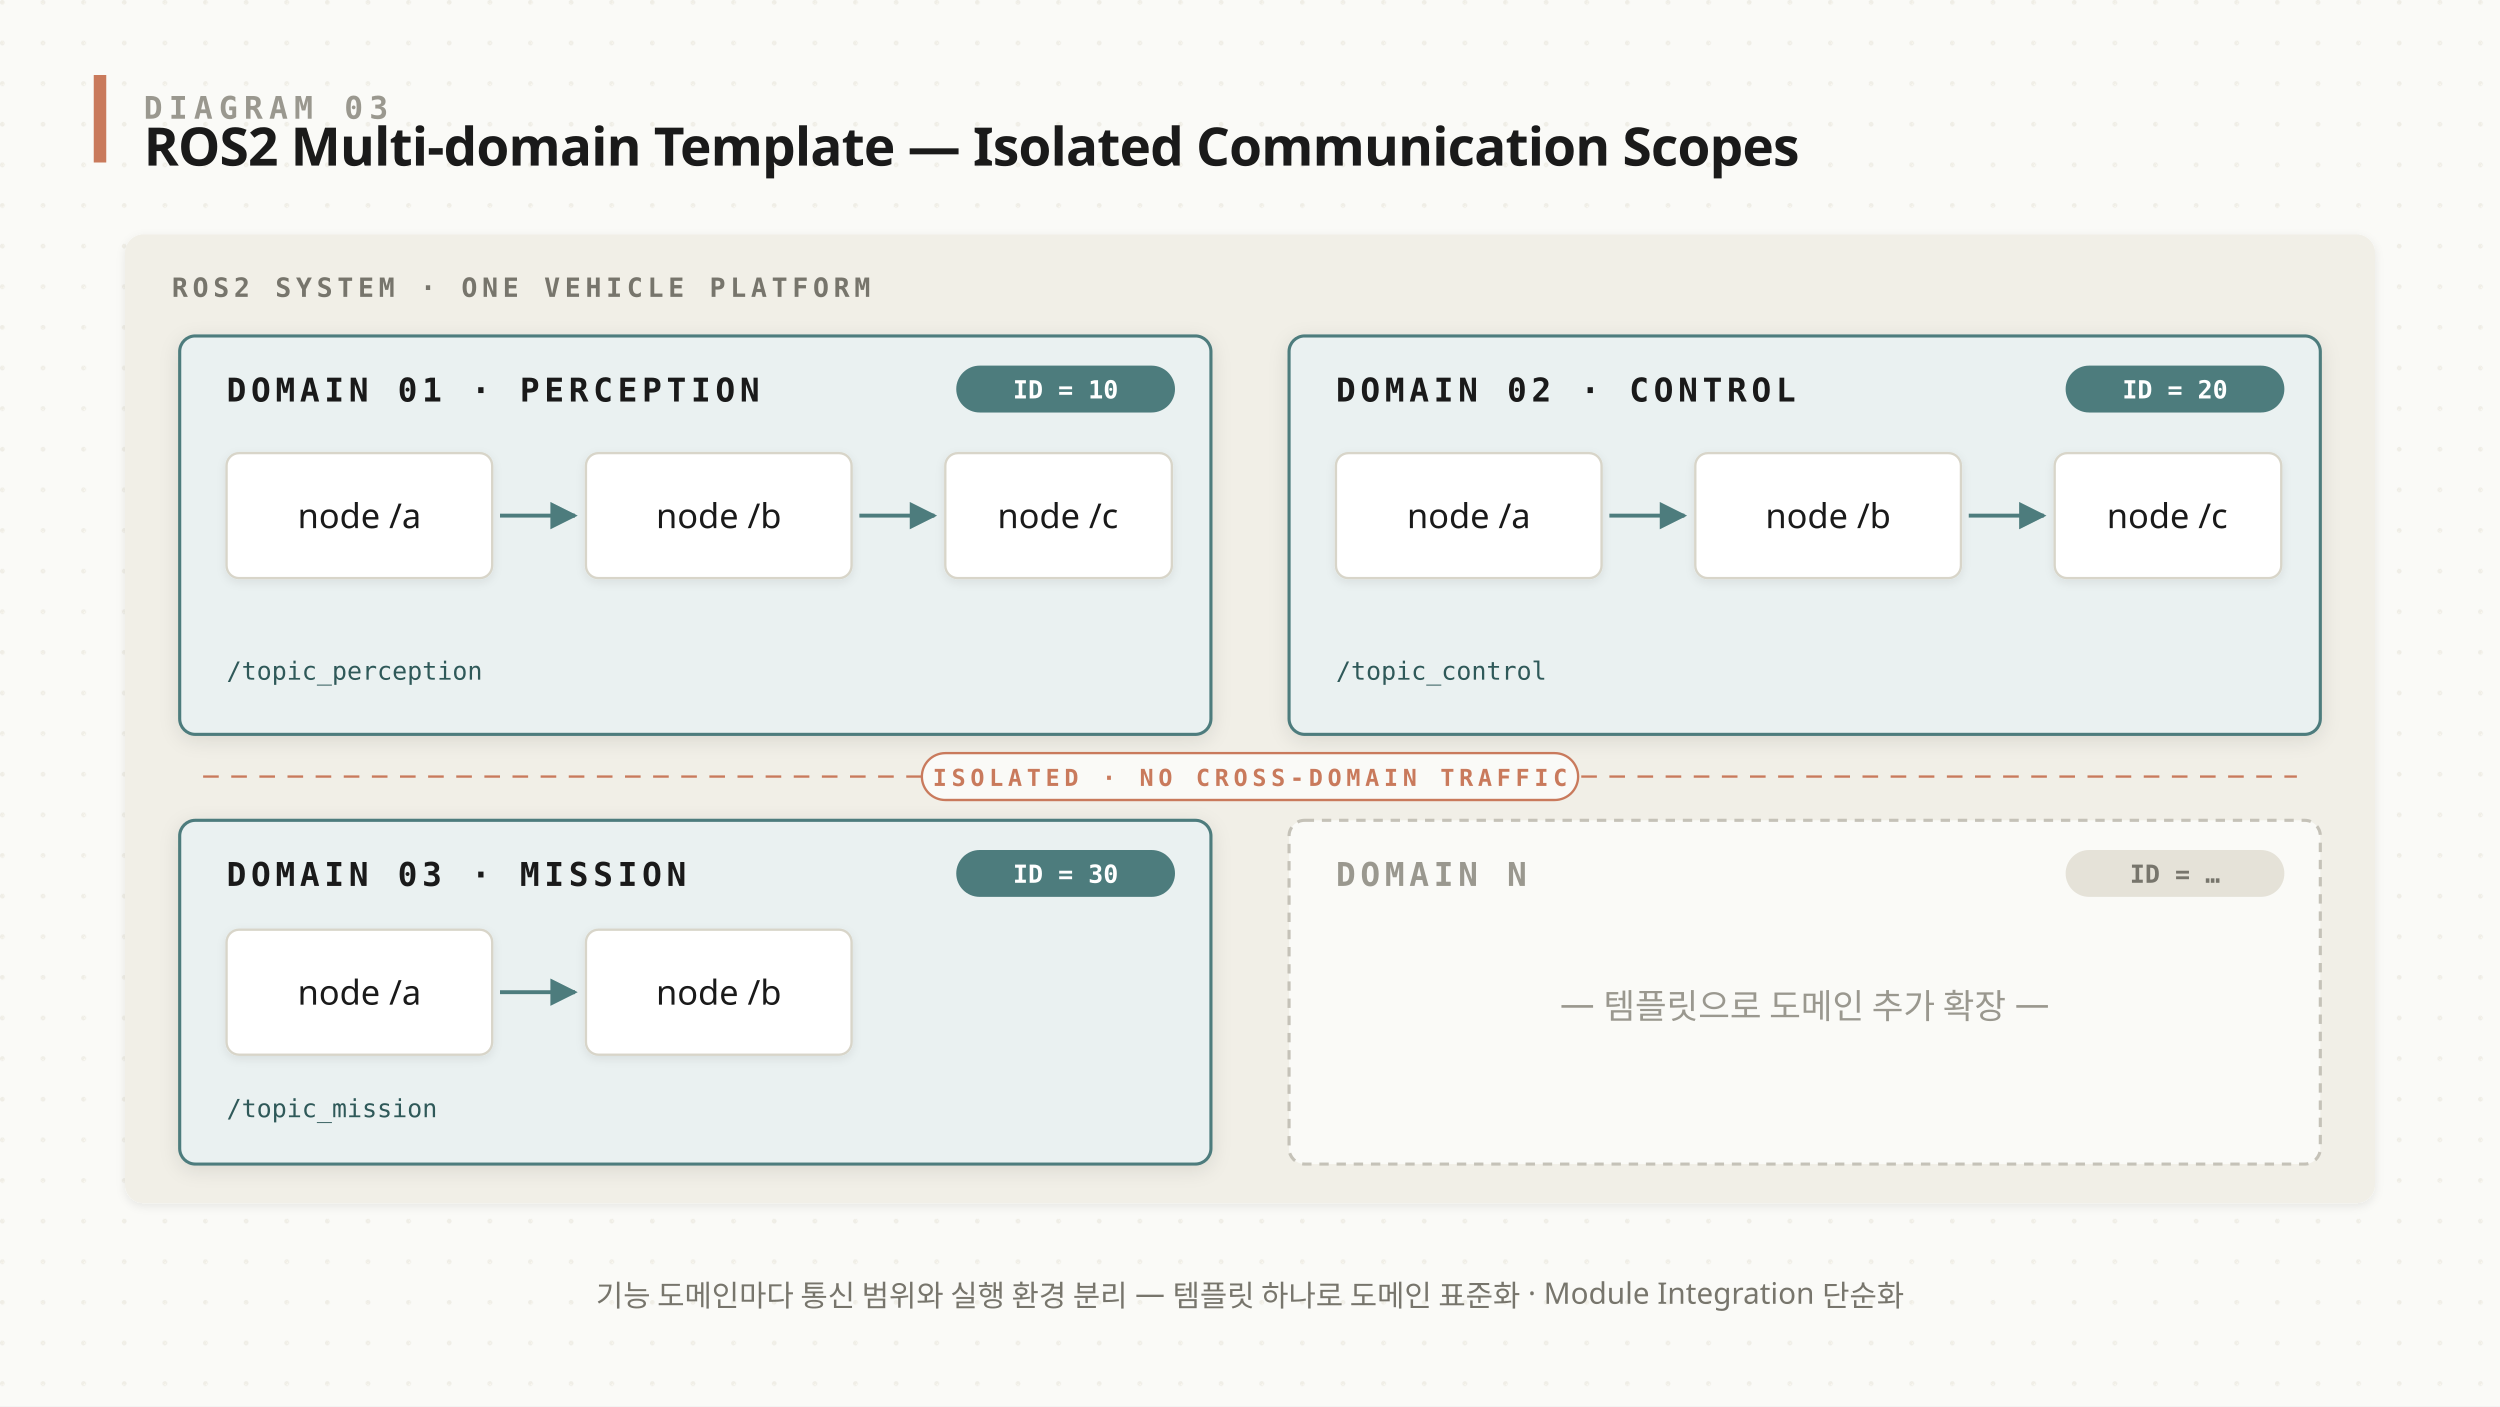
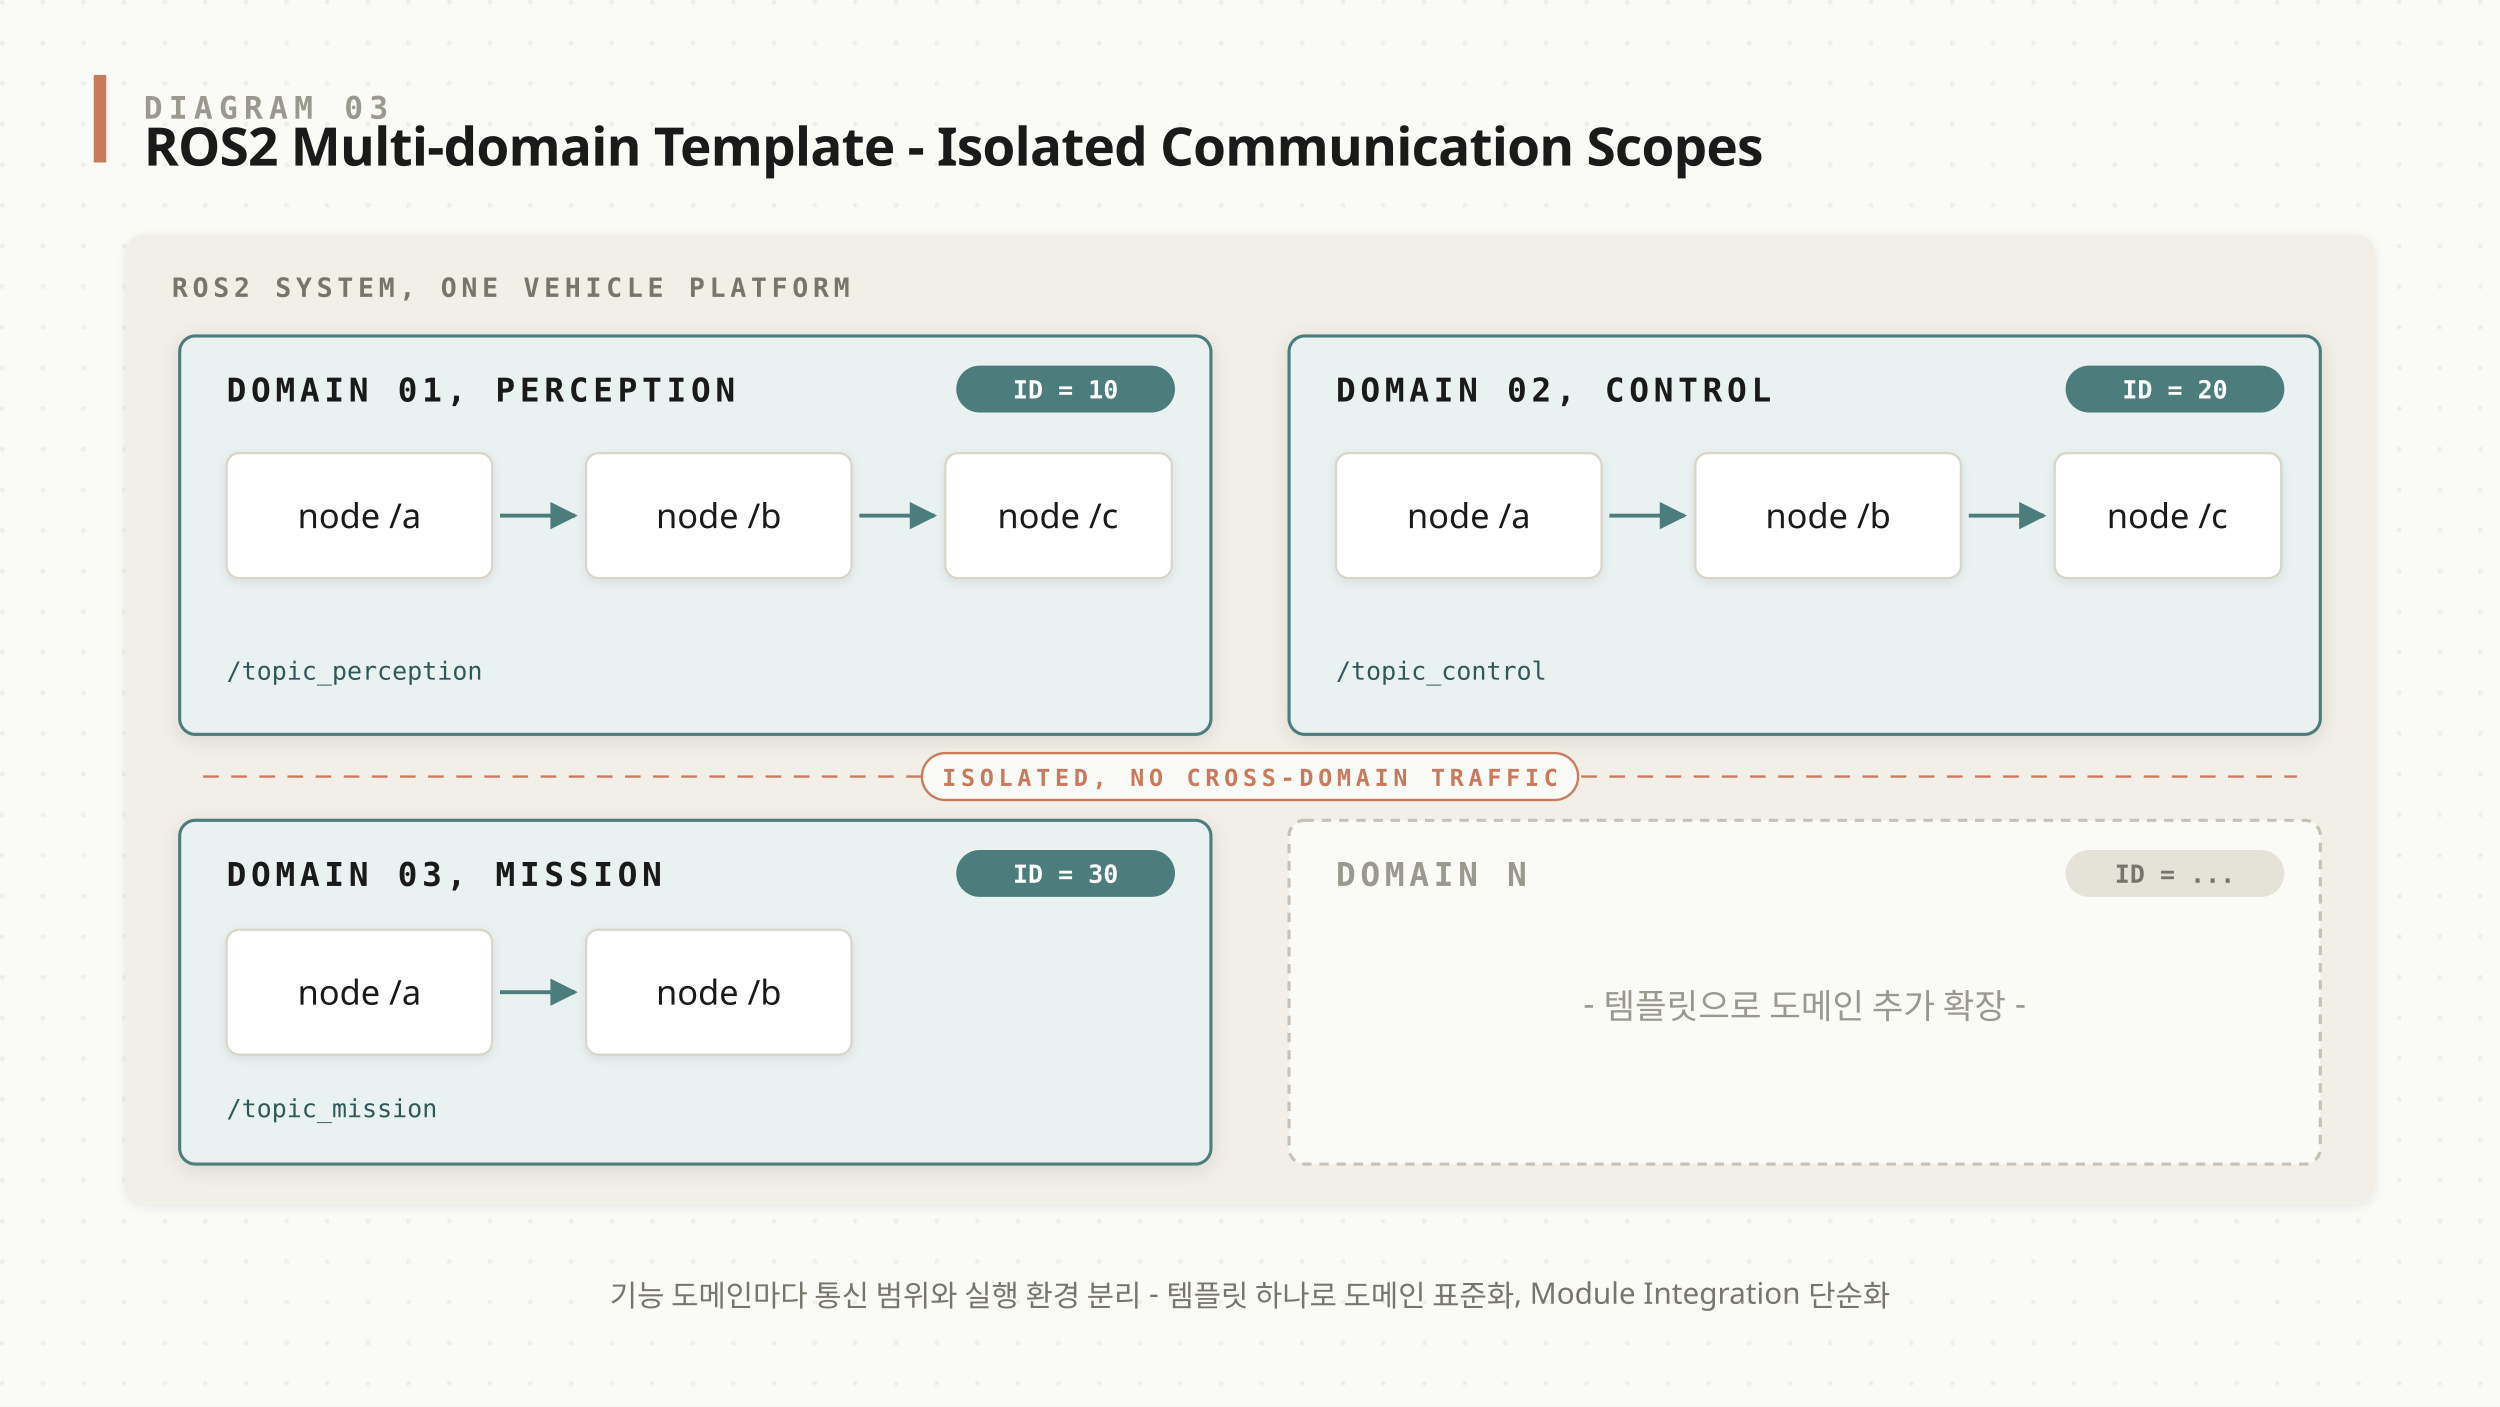
- <svg xmlns="http://www.w3.org/2000/svg" viewBox="0 0 1600 900" role="img" aria-label="ROS2 Multi-domain Template — isolated communication domains" font-family="IBM Plex Sans, system-ui, sans-serif">
+ <svg xmlns="http://www.w3.org/2000/svg" viewBox="0 0 1600 900" role="img" aria-label="ROS2 Multi-domain Template - isolated communication domains" font-family="IBM Plex Sans, system-ui, sans-serif">
  <defs>
    <marker id="ahg2" viewBox="0 0 10 10" refX="9" refY="5" markerWidth="7" markerHeight="7" orient="auto-start-reverse">
      <path d="M 0 0 L 10 5 L 0 10 z" fill="#4D7C7D" />
    </marker>
    <filter id="soft" x="-20%" y="-20%" width="140%" height="140%">
      <feDropShadow dx="0" dy="3" stdDeviation="6" flood-color="#1A1A1A" flood-opacity="0.10" />
    </filter>
    <filter id="soft-sm" x="-20%" y="-20%" width="140%" height="140%">
      <feDropShadow dx="0" dy="2" stdDeviation="3" flood-color="#1A1A1A" flood-opacity="0.08" />
    </filter>
    <pattern id="dots" width="26" height="26" patternUnits="userSpaceOnUse">
      <circle cx="1.5" cy="1.5" r="1.5" fill="#E5E2D8" />
    </pattern>
  </defs>
  <rect width="1600" height="900" fill="#FAFAF7" />
  <rect width="1600" height="900" fill="url(#dots)" opacity="0.55" />
  <g>
    <rect x="60" y="48" width="8" height="56" fill="#C97A5C" />
    <text x="92" y="76" fill="#9A988F" font-size="20" font-family="IBM Plex Mono, monospace" letter-spacing="4" font-weight="600">DIAGRAM 03</text>
-     <text x="92" y="106" fill="#1A1A1A" font-size="34" font-weight="600" letter-spacing="-0.5">ROS2 Multi-domain Template — Isolated Communication Scopes</text>
+     <text x="92" y="106" fill="#1A1A1A" font-size="34" font-weight="600" letter-spacing="-0.5">ROS2 Multi-domain Template - Isolated Communication Scopes</text>
  </g>
  <g filter="url(#soft-sm)">
    <rect x="80" y="150" width="1440" height="620" rx="12" fill="#F1EFE7" />
  </g>
-   <text x="110" y="190" fill="#77756C" font-size="17" font-family="IBM Plex Mono, monospace" letter-spacing="3" font-weight="600">ROS2 SYSTEM · ONE VEHICLE PLATFORM</text>
+   <text x="110" y="190" fill="#77756C" font-size="17" font-family="IBM Plex Mono, monospace" letter-spacing="3" font-weight="600">ROS2 SYSTEM, ONE VEHICLE PLATFORM</text>
  <g filter="url(#soft)">
    <rect x="115" y="215" width="660" height="255" rx="10" fill="#EAF1F1" stroke="#4D7C7D" stroke-width="2" />
  </g>
-   <text x="145" y="257" fill="#1A1A1A" font-size="21" font-family="IBM Plex Mono, monospace" letter-spacing="3" font-weight="600">DOMAIN 01 · PERCEPTION</text>
+   <text x="145" y="257" fill="#1A1A1A" font-size="21" font-family="IBM Plex Mono, monospace" letter-spacing="3" font-weight="600">DOMAIN 01, PERCEPTION</text>
  <rect x="612" y="234" width="140" height="30" rx="15" fill="#4D7C7D" />
  <text x="682" y="255" fill="#FFFFFF" font-size="16" font-family="IBM Plex Mono, monospace" font-weight="600" text-anchor="middle">ID = 10</text>
  <g filter="url(#soft-sm)">
    <rect x="145" y="290" width="170" height="80" rx="8" fill="#FFFFFF" stroke="#D8D5C9" stroke-width="1.5" />
    <rect x="375" y="290" width="170" height="80" rx="8" fill="#FFFFFF" stroke="#D8D5C9" stroke-width="1.5" />
    <rect x="605" y="290" width="145" height="80" rx="8" fill="#FFFFFF" stroke="#D8D5C9" stroke-width="1.5" />
  </g>
  <g font-size="22" font-weight="500" fill="#1A1A1A" text-anchor="middle">
    <text x="230" y="338">node /a</text>
    <text x="460" y="338">node /b</text>
    <text x="677" y="338">node /c</text>
  </g>
  <path d="M 320 330 L 368 330" stroke="#4D7C7D" stroke-width="2.5" fill="none" marker-end="url(#ahg2)" />
  <path d="M 550 330 L 598 330" stroke="#4D7C7D" stroke-width="2.5" fill="none" marker-end="url(#ahg2)" />
  <text x="145" y="435" fill="#2F5959" font-size="16" font-family="IBM Plex Mono, monospace">/topic_perception</text>
  <g filter="url(#soft)">
    <rect x="825" y="215" width="660" height="255" rx="10" fill="#EAF1F1" stroke="#4D7C7D" stroke-width="2" />
  </g>
-   <text x="855" y="257" fill="#1A1A1A" font-size="21" font-family="IBM Plex Mono, monospace" letter-spacing="3" font-weight="600">DOMAIN 02 · CONTROL</text>
+   <text x="855" y="257" fill="#1A1A1A" font-size="21" font-family="IBM Plex Mono, monospace" letter-spacing="3" font-weight="600">DOMAIN 02, CONTROL</text>
  <rect x="1322" y="234" width="140" height="30" rx="15" fill="#4D7C7D" />
  <text x="1392" y="255" fill="#FFFFFF" font-size="16" font-family="IBM Plex Mono, monospace" font-weight="600" text-anchor="middle">ID = 20</text>
  <g filter="url(#soft-sm)">
    <rect x="855" y="290" width="170" height="80" rx="8" fill="#FFFFFF" stroke="#D8D5C9" stroke-width="1.5" />
    <rect x="1085" y="290" width="170" height="80" rx="8" fill="#FFFFFF" stroke="#D8D5C9" stroke-width="1.5" />
    <rect x="1315" y="290" width="145" height="80" rx="8" fill="#FFFFFF" stroke="#D8D5C9" stroke-width="1.5" />
  </g>
  <g font-size="22" font-weight="500" fill="#1A1A1A" text-anchor="middle">
    <text x="940" y="338">node /a</text>
    <text x="1170" y="338">node /b</text>
    <text x="1387" y="338">node /c</text>
  </g>
  <path d="M 1030 330 L 1078 330" stroke="#4D7C7D" stroke-width="2.5" fill="none" marker-end="url(#ahg2)" />
  <path d="M 1260 330 L 1308 330" stroke="#4D7C7D" stroke-width="2.5" fill="none" marker-end="url(#ahg2)" />
  <text x="855" y="435" fill="#2F5959" font-size="16" font-family="IBM Plex Mono, monospace">/topic_control</text>
  <line x1="130" y1="497" x2="1470" y2="497" stroke="#C97A5C" stroke-width="1.5" stroke-dasharray="10 8" />
  <rect x="590" y="482" width="420" height="30" rx="15" fill="#FAFAF7" stroke="#C97A5C" stroke-width="1.5" />
-   <text x="800" y="503" fill="#C97A5C" font-size="15" font-family="IBM Plex Mono, monospace" letter-spacing="3" text-anchor="middle" font-weight="600">ISOLATED · NO CROSS-DOMAIN TRAFFIC</text>
+   <text x="800" y="503" fill="#C97A5C" font-size="15" font-family="IBM Plex Mono, monospace" letter-spacing="3" text-anchor="middle" font-weight="600">ISOLATED, NO CROSS-DOMAIN TRAFFIC</text>
  <g filter="url(#soft)">
    <rect x="115" y="525" width="660" height="220" rx="10" fill="#EAF1F1" stroke="#4D7C7D" stroke-width="2" />
  </g>
-   <text x="145" y="567" fill="#1A1A1A" font-size="21" font-family="IBM Plex Mono, monospace" letter-spacing="3" font-weight="600">DOMAIN 03 · MISSION</text>
+   <text x="145" y="567" fill="#1A1A1A" font-size="21" font-family="IBM Plex Mono, monospace" letter-spacing="3" font-weight="600">DOMAIN 03, MISSION</text>
  <rect x="612" y="544" width="140" height="30" rx="15" fill="#4D7C7D" />
  <text x="682" y="565" fill="#FFFFFF" font-size="16" font-family="IBM Plex Mono, monospace" font-weight="600" text-anchor="middle">ID = 30</text>
  <g filter="url(#soft-sm)">
    <rect x="145" y="595" width="170" height="80" rx="8" fill="#FFFFFF" stroke="#D8D5C9" stroke-width="1.5" />
    <rect x="375" y="595" width="170" height="80" rx="8" fill="#FFFFFF" stroke="#D8D5C9" stroke-width="1.5" />
  </g>
  <g font-size="22" font-weight="500" fill="#1A1A1A" text-anchor="middle">
    <text x="230" y="643">node /a</text>
    <text x="460" y="643">node /b</text>
  </g>
  <path d="M 320 635 L 368 635" stroke="#4D7C7D" stroke-width="2.5" fill="none" marker-end="url(#ahg2)" />
  <text x="145" y="715" fill="#2F5959" font-size="16" font-family="IBM Plex Mono, monospace">/topic_mission</text>
  <rect x="825" y="525" width="660" height="220" rx="10" fill="#FAFAF7" stroke="#C5C2B8" stroke-width="2" stroke-dasharray="6 5" />
  <text x="855" y="567" fill="#9A988F" font-size="21" font-family="IBM Plex Mono, monospace" letter-spacing="3" font-weight="600">DOMAIN N</text>
  <rect x="1322" y="544" width="140" height="30" rx="15" fill="#E5E2D8" />
-   <text x="1392" y="565" fill="#77756C" font-size="16" font-family="IBM Plex Mono, monospace" font-weight="600" text-anchor="middle">ID = …</text>
-   <text x="1155" y="650" fill="#9A988F" font-size="22" text-anchor="middle">— 템플릿으로 도메인 추가 확장 —</text>
-   <text x="800" y="836" fill="#77756C" font-size="19" text-anchor="middle">기능 도메인마다 통신 범위와 실행 환경 분리 — 템플릿 하나로 도메인 표준화 · Module Integration 단순화</text>
+   <text x="1392" y="565" fill="#77756C" font-size="16" font-family="IBM Plex Mono, monospace" font-weight="600" text-anchor="middle">ID = ...</text>
+   <text x="1155" y="650" fill="#9A988F" font-size="22" text-anchor="middle">- 템플릿으로 도메인 추가 확장 -</text>
+   <text x="800" y="836" fill="#77756C" font-size="19" text-anchor="middle">기능 도메인마다 통신 범위와 실행 환경 분리 - 템플릿 하나로 도메인 표준화, Module Integration 단순화</text>
</svg>
